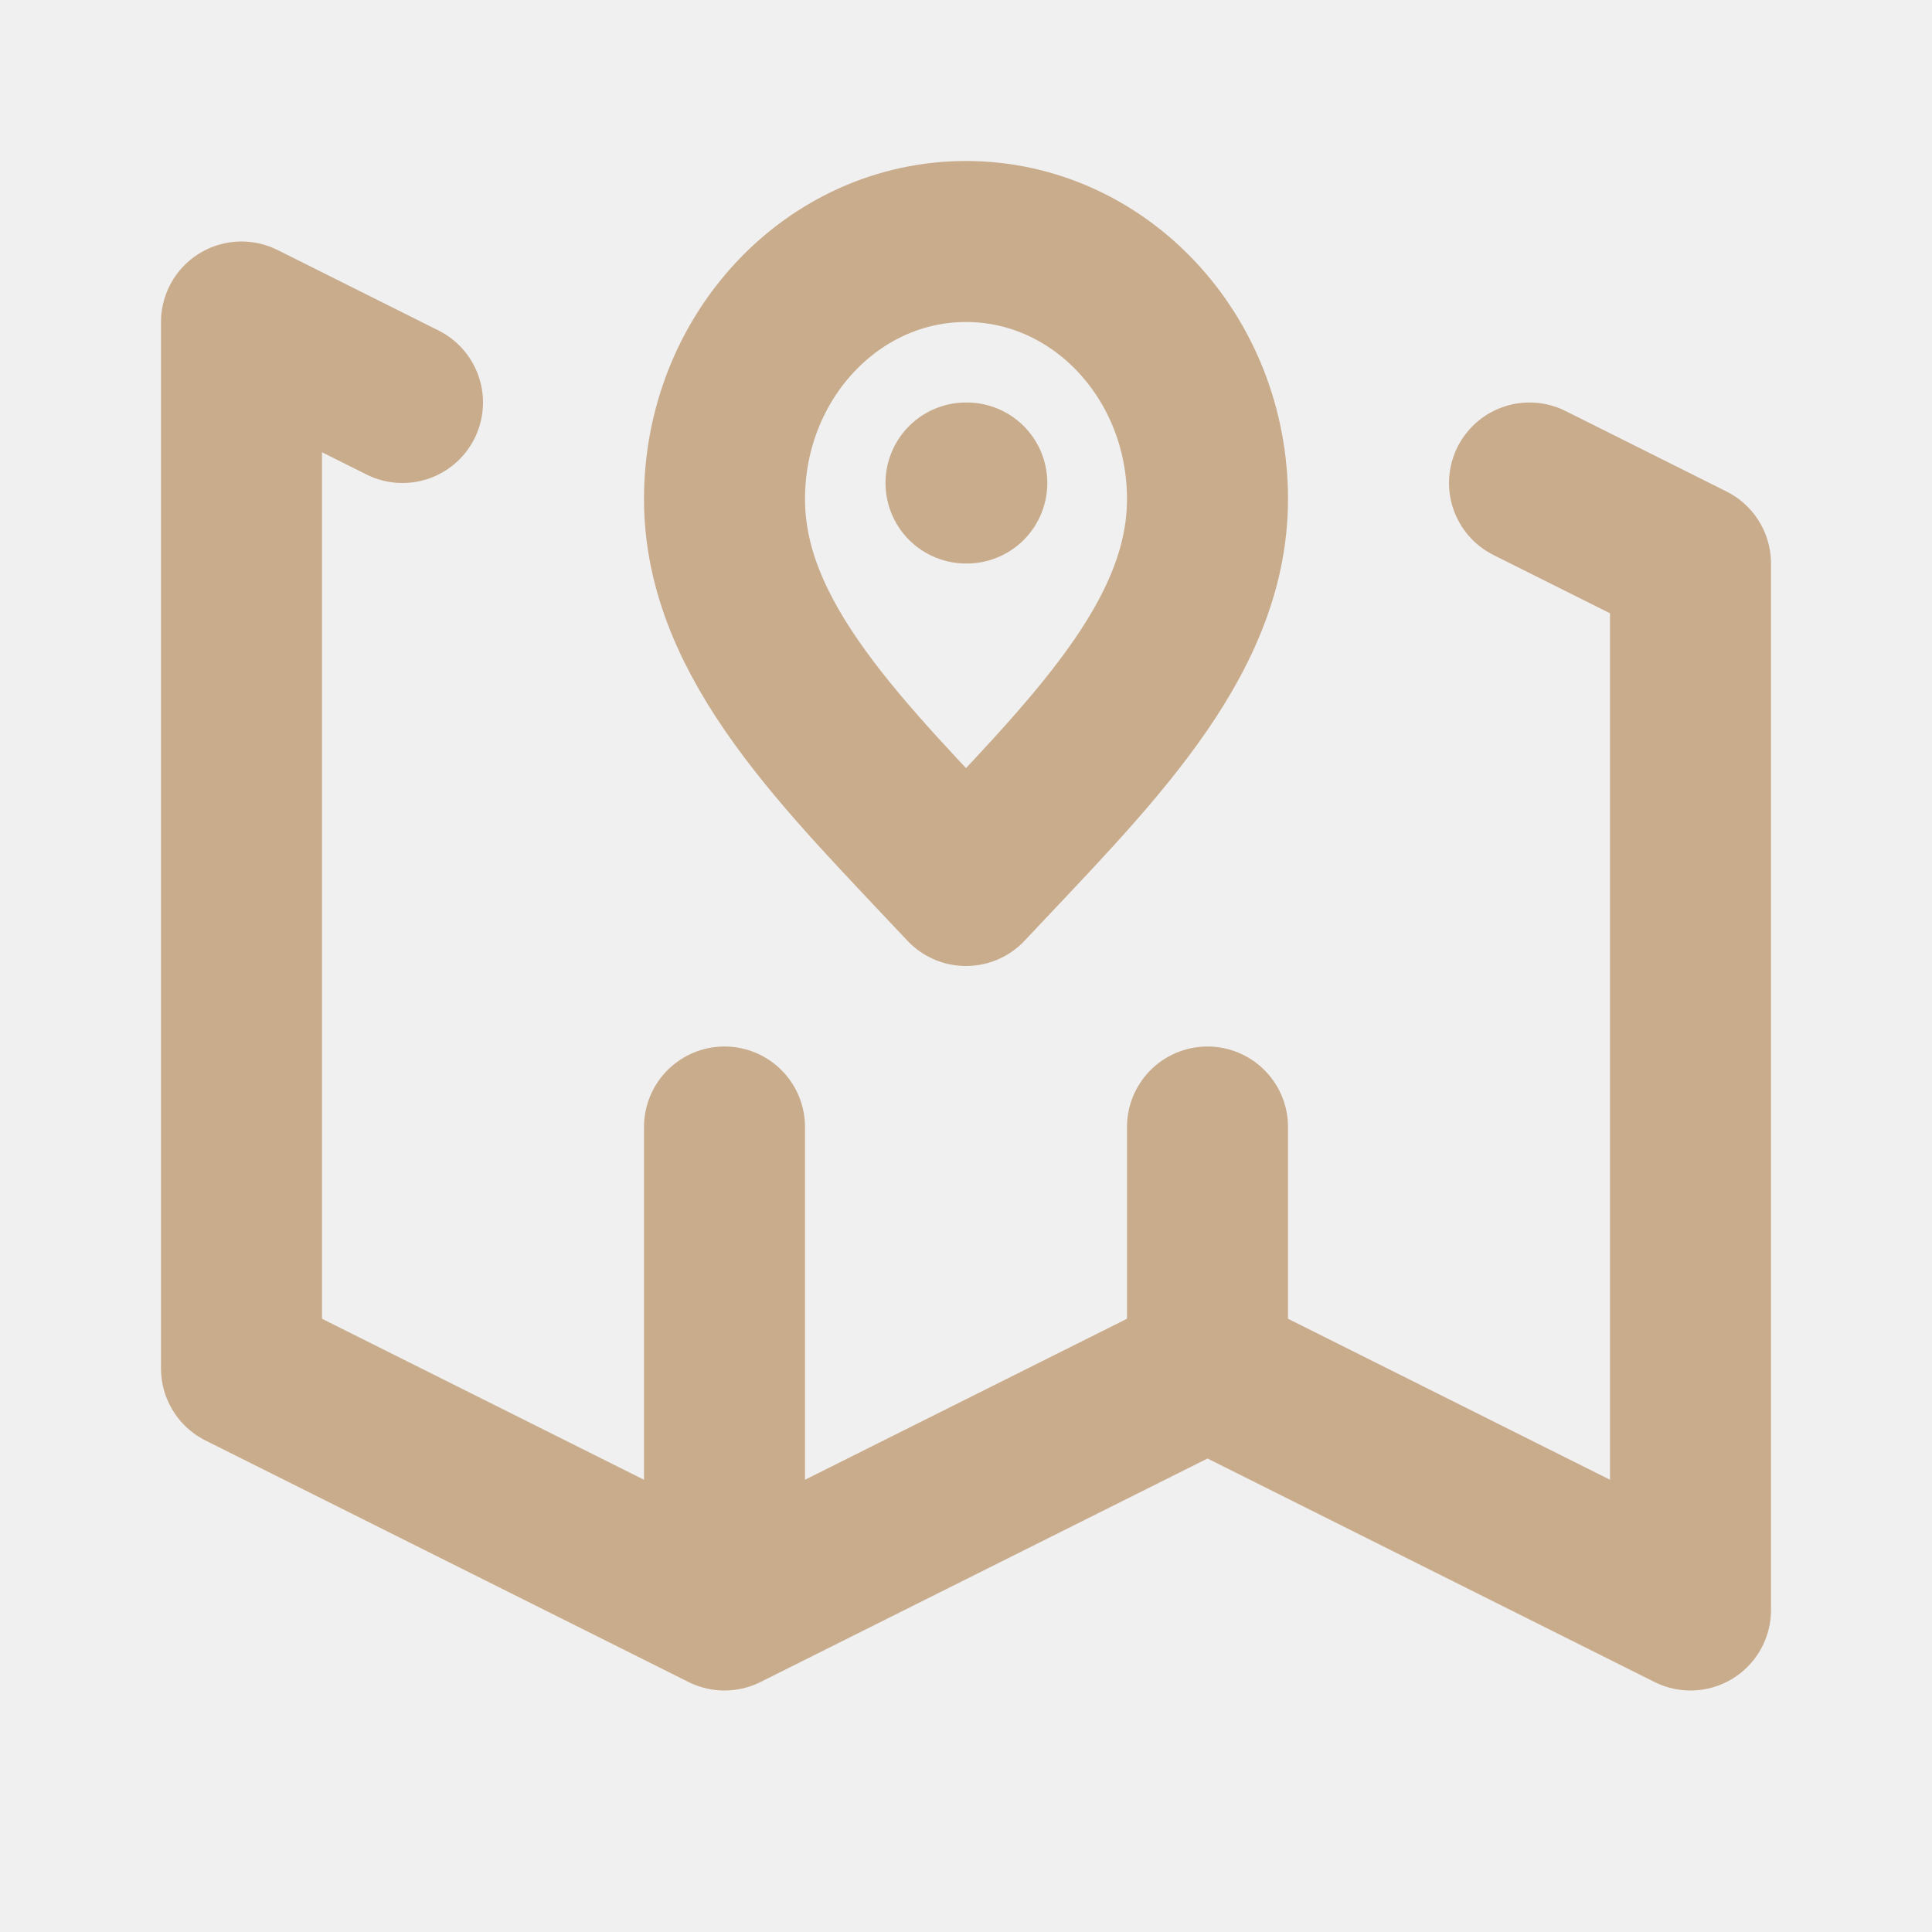
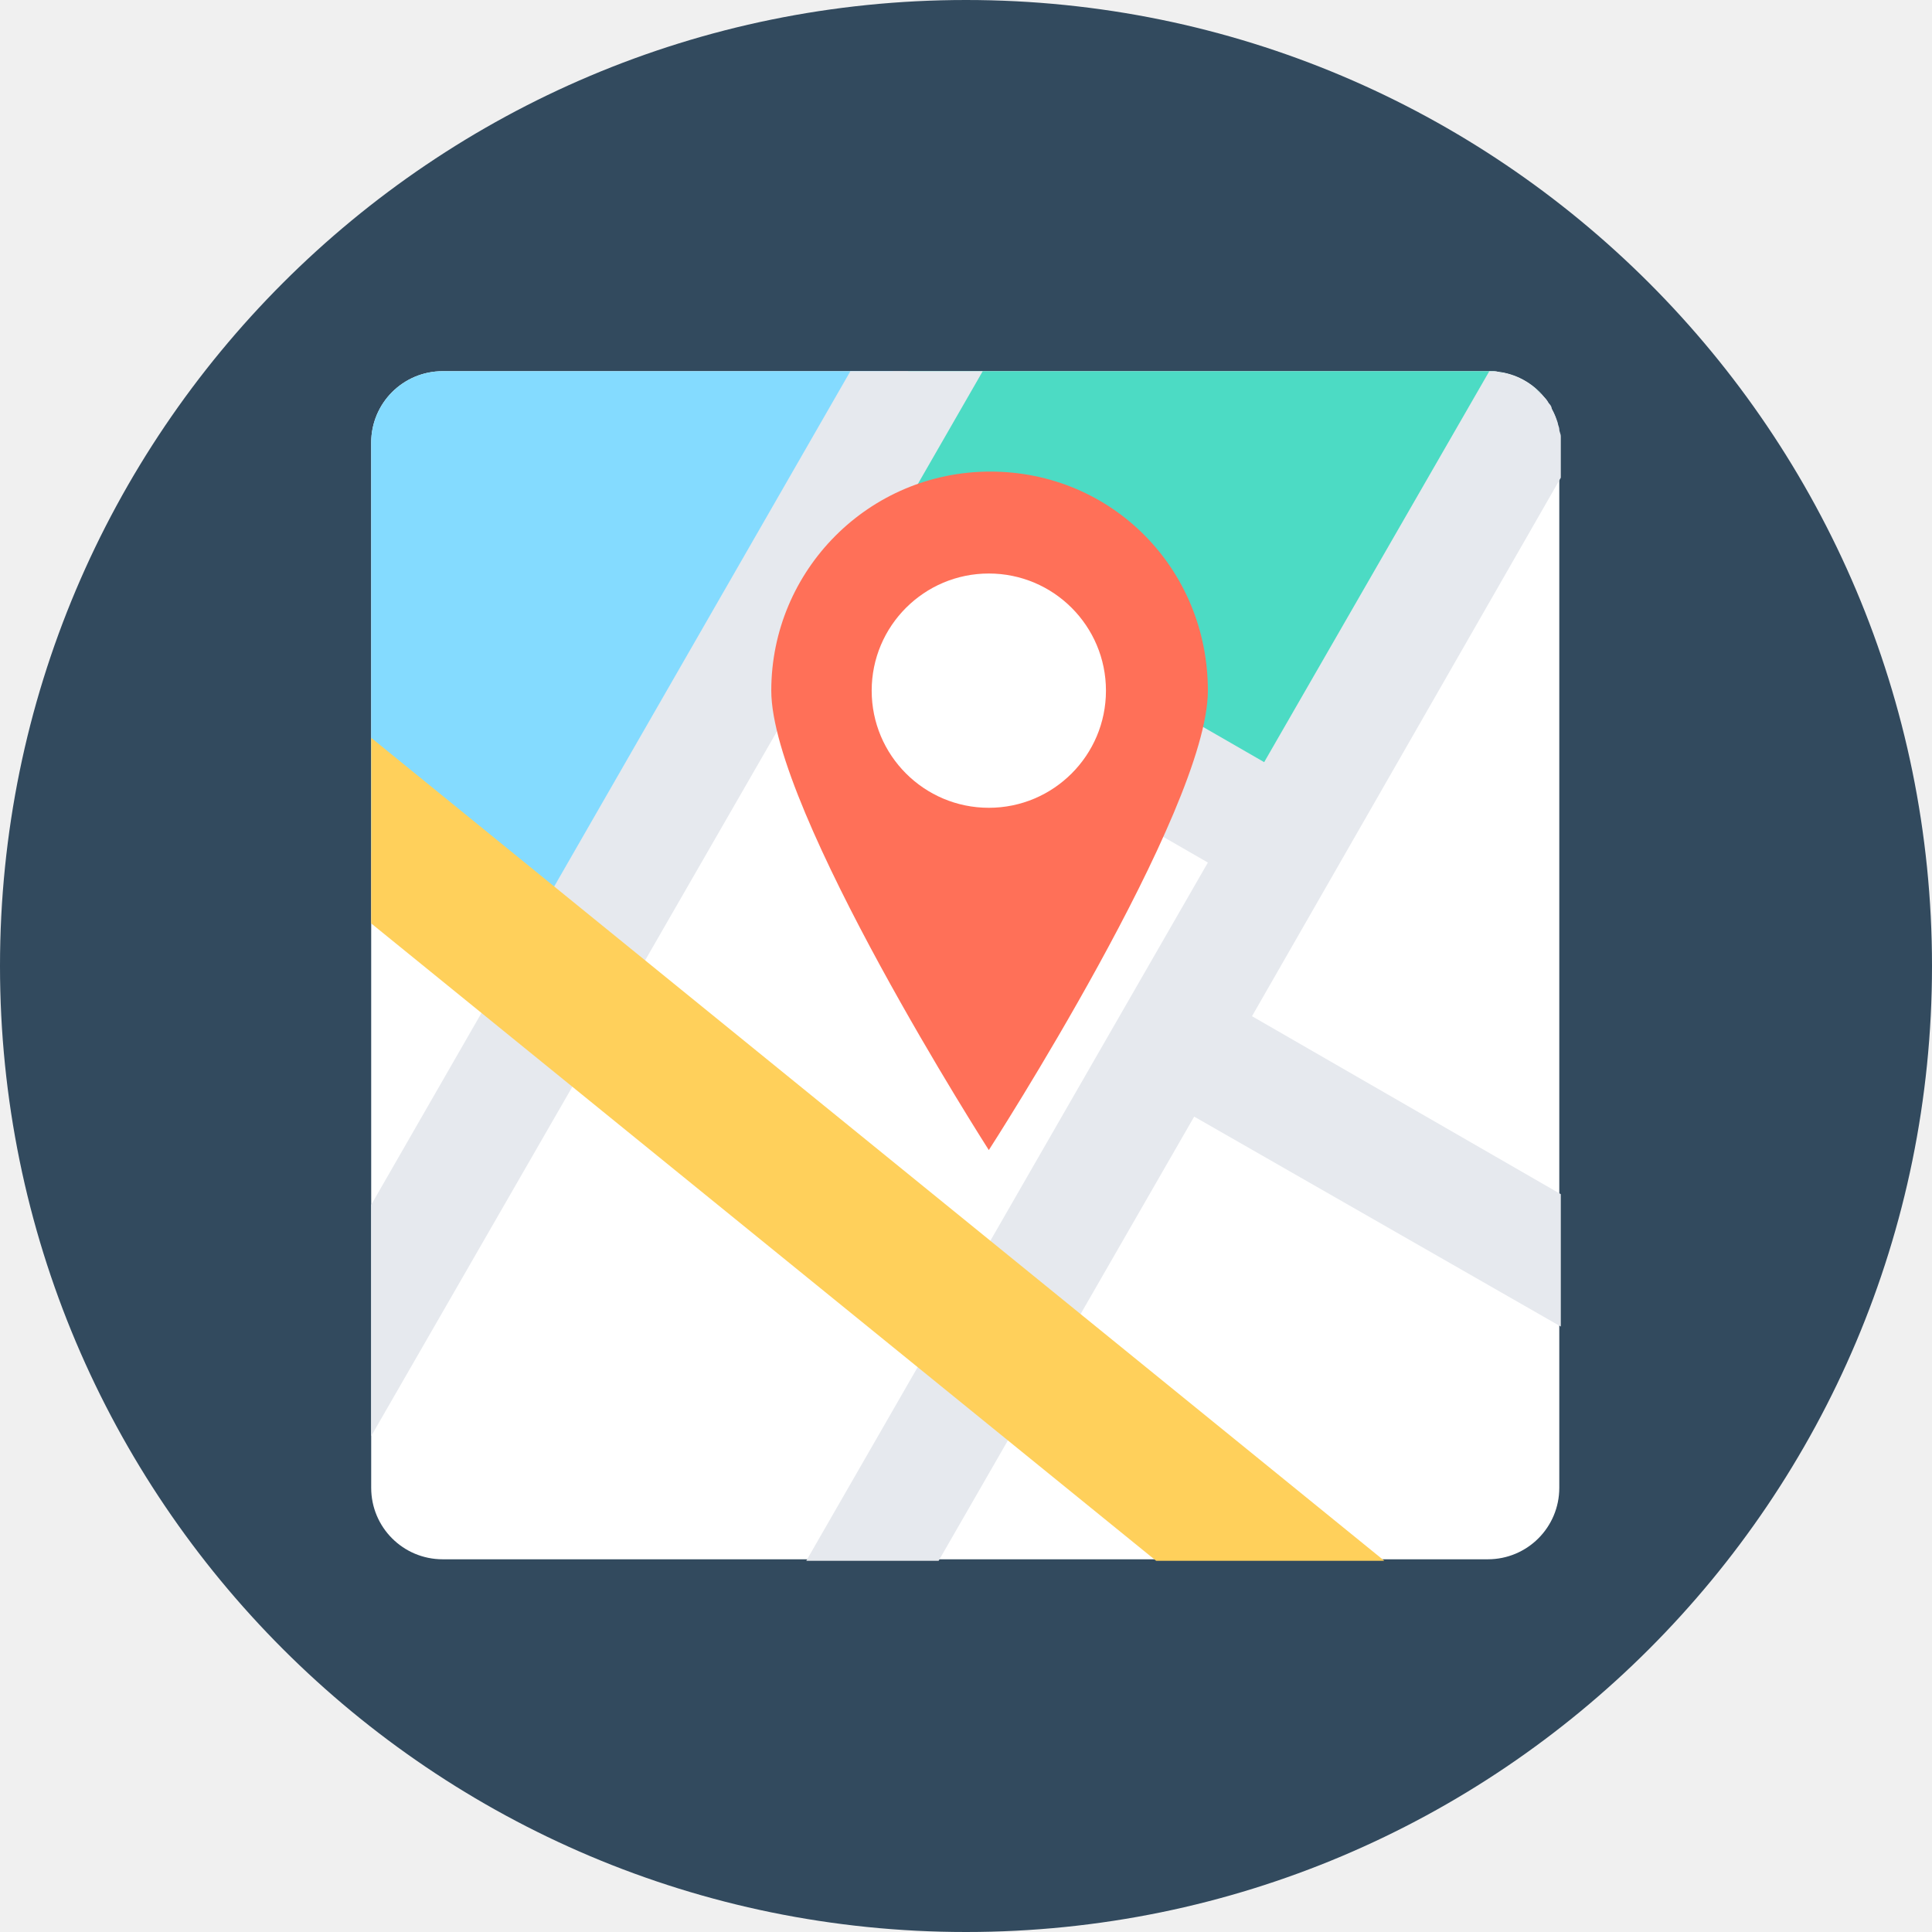
- <svg xmlns="http://www.w3.org/2000/svg" width="800px" height="800px" viewBox="0 0 24 24" fill="none">
-   <path d="M12 6H12.01M9 20L3 17V4L5 5M9 20L15 17M9 20V14M15 17L21 20V7L19 6M15 17V14M15 6.2C15 7.967 13.5 9.4 12 11C10.5 9.4 9 7.967 9 6.2C9 4.433 10.343 3 12 3C13.657 3 15 4.433 15 6.2Z" stroke="#C9AC8C" stroke-width="2" stroke-linecap="round" stroke-linejoin="round" />
+ <svg xmlns="http://www.w3.org/2000/svg" height="800px" width="800px" version="1.1" id="Layer_1" viewBox="0 0 508 508" xml:space="preserve">
+   <circle style="fill:#324A5E;" cx="254" cy="254" r="254" />
+   <path style="fill:#FFFFFF;" d="M391.6,97.6H116.4c-10.4,0-18.8,8.4-18.8,18.8v274.8c0,10.4,8.4,18.8,18.8,18.8h274.8  c10.4,0,18.8-8.4,18.8-18.8V116.4C410.4,106,402,97.6,391.6,97.6z" />
+   <path style="fill:#4CDBC4;" d="M405.2,103.6L340,220l-127.6-75.2l26.4-47.2h152.4c0.4,0,0.4,0,0.8,0c0.8,0,1.2,0,2,0.4  c0.4,0,0.8,0,0.8,0C398.8,98.8,402.4,100.8,405.2,103.6C404.8,103.2,404.8,103.2,405.2,103.6z" />
+   <path style="fill:#84DBFF;" d="M234.8,97.6l-87.2,165.2l-50-38.8V116.4c0-10.4,8.4-18.8,18.8-18.8C116.4,97.6,234.8,97.6,234.8,97.6  z" />
+   <path style="fill:#E6E9EE;" d="M410.4,125.6l-81.2,141.6l81.2,46.8v34.8L314,293.6l-67.2,116.8H212l105.6-183.6l-100-57.6  l-120,208.4v-60.8l126-219.2h34.8l-26,45.2l100,57.6l59.2-102.8l0,0c0.4,0,0.4,0,0.8,0c0.8,0,1.2,0,2,0.4c0.4,0,0.8,0,0.8,0  c3.6,0.8,6.8,2.4,9.6,5.2c0.4,0.4,0.8,0.8,1.2,1.2c0.4,0.4,0.8,0.8,1.2,1.6c0.4,0.4,0.8,0.8,0.8,1.6c0.8,1.2,1.2,2.4,1.6,3.6  c0,0.4,0.4,1.2,0.4,1.6c0,0.8,0.4,1.2,0.4,2s0,1.2,0,2V125.6z" />
+   <polygon style="fill:#FFD05B;" points="364,410.4 304,410.4 97.6,242.8 97.6,194 " />
+   <path style="fill:#FF7058;" d="M317.6,181.6c0,31.6-57.6,120.8-57.6,120.8s-57.2-89.2-57.2-120.8s25.6-57.6,57.6-57.6  S317.6,149.6,317.6,181.6z" />
+   <circle style="fill:#FFFFFF;" cx="260" cy="181.6" r="30.8" />
</svg>
